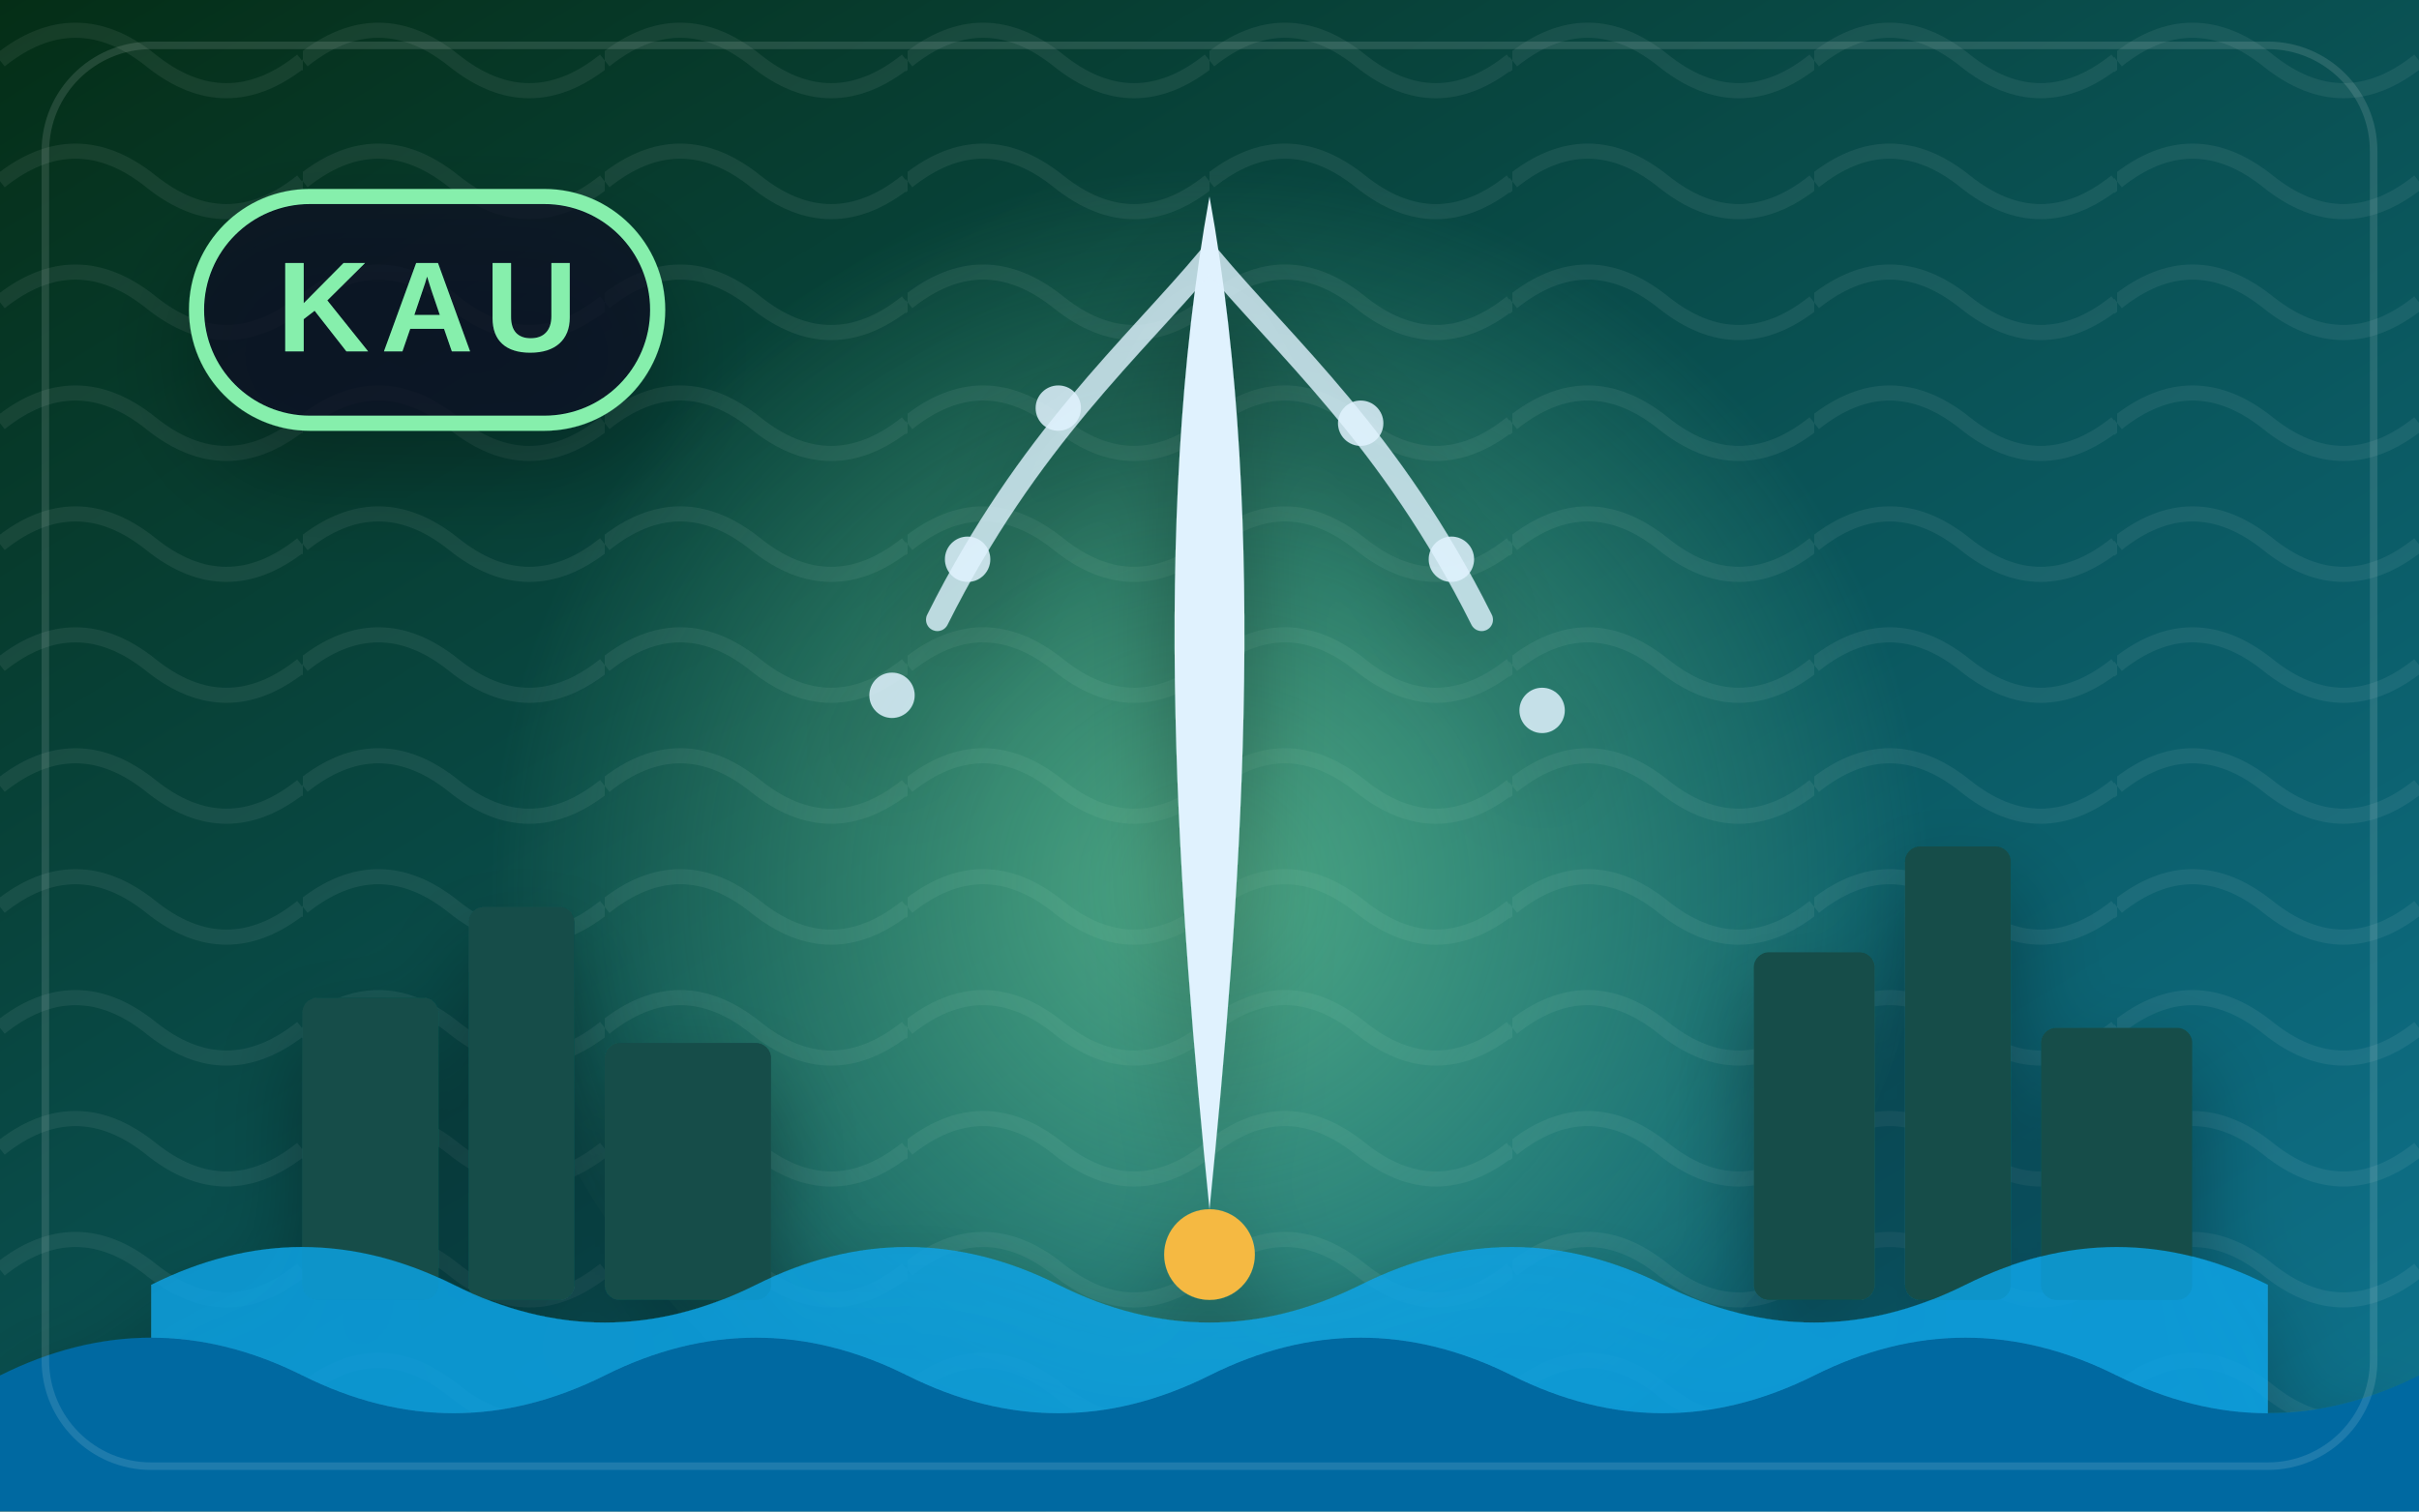
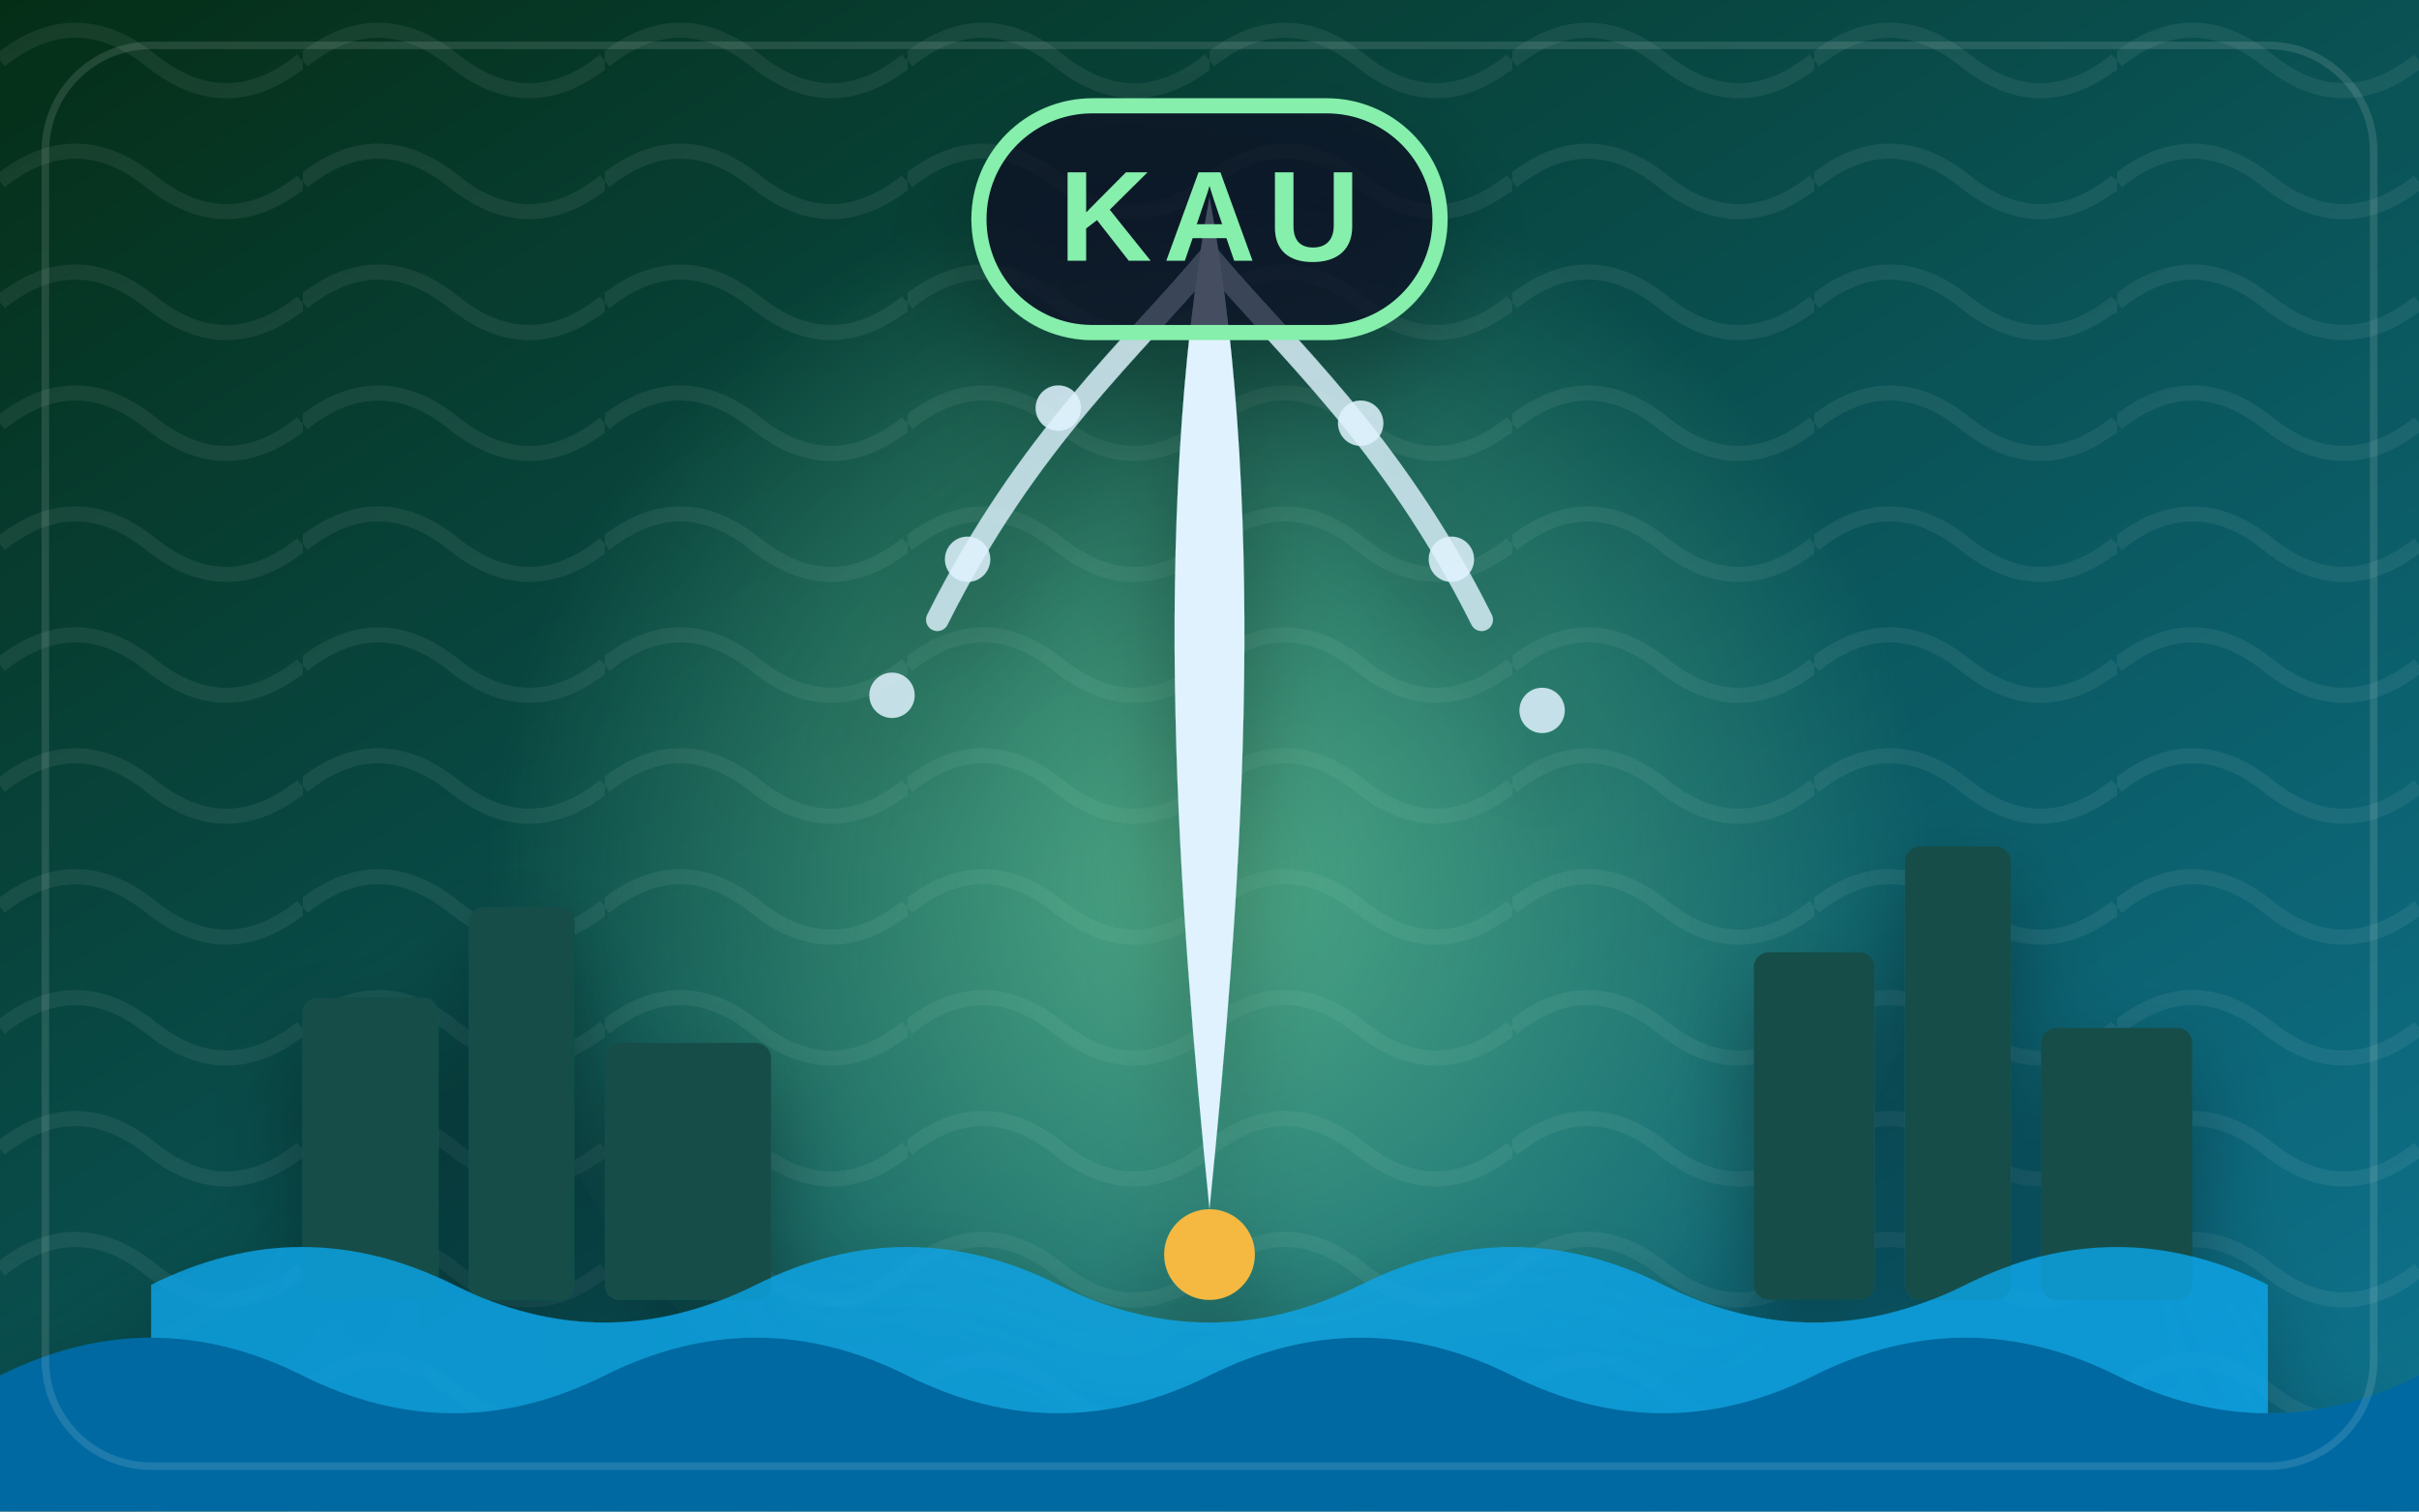
<svg xmlns="http://www.w3.org/2000/svg" viewBox="0 0 320 200" preserveAspectRatio="xMidYMid slice">
  <defs>
    <linearGradient id="ge" x1="0" y1="0" x2="1" y2="1">
      <stop offset="0" stop-color="#052e16" />
      <stop offset="1" stop-color="#0e7490" />
    </linearGradient>
    <radialGradient id="re" cx=".5" cy=".55" r=".5">
      <stop offset="0" stop-color="#86efac" stop-opacity=".55" />
      <stop offset="1" stop-color="#86efac" stop-opacity="0" />
    </radialGradient>
    <filter id="se" x="-20%" y="-20%" width="140%" height="140%">
      <feDropShadow dx="0" dy="6" stdDeviation="6" flood-color="#000" flood-opacity=".35" />
    </filter>
    <pattern id="pe" width="40" height="16" patternUnits="userSpaceOnUse">
      <path d="M0 8q10-8 20 0t20 0" fill="none" stroke="#fff" stroke-opacity=".07" stroke-width="2" />
    </pattern>
  </defs>
  <rect width="320" height="200" fill="url(#ge)" />
  <rect width="320" height="200" fill="url(#pe)" />
  <circle cx="160" cy="108" r="96" fill="url(#re)" />
  <g filter="url(#se)">
    <path d="M160 160 C156 120 152 70 160 26 C168 70 164 120 160 160 Z" fill="#e0f2fe" />
    <path d="M160 34 C150 46 136 58 124 82 M160 34 C170 46 184 58 196 82" fill="none" stroke="#e0f2fe" stroke-width="3" stroke-linecap="round" opacity=".8" />
    <circle cx="118" cy="92" r="3" fill="#e0f2fe" opacity=".85" />
    <circle cx="128" cy="74" r="3" fill="#e0f2fe" opacity=".85" />
    <circle cx="192" cy="74" r="3" fill="#e0f2fe" opacity=".85" />
    <circle cx="204" cy="94" r="3" fill="#e0f2fe" opacity=".85" />
    <circle cx="140" cy="54" r="3" fill="#e0f2fe" opacity=".85" />
    <circle cx="180" cy="56" r="3" fill="#e0f2fe" opacity=".85" />
    <rect x="40" y="132" width="18" height="40" rx="2" fill="#134e4a" />
    <rect x="62" y="120" width="14" height="52" rx="2" fill="#134e4a" />
    <rect x="80" y="138" width="22" height="34" rx="2" fill="#134e4a" />
    <rect x="232" y="126" width="16" height="46" rx="2" fill="#134e4a" />
    <rect x="252" y="112" width="14" height="60" rx="2" fill="#134e4a" />
    <rect x="270" y="136" width="20" height="36" rx="2" fill="#134e4a" />
    <path d="M20 170 q20-10 40 0 t40 0 t40 0 t40 0 t40 0 t40 0 t40 0 V200 H20 z" fill="#0ea5e9" opacity=".8" />
    <path d="M0 182 q20-10 40 0 t40 0 t40 0 t40 0 t40 0 t40 0 t40 0 t40 0 V200 H0 z" fill="#0369a1" />
    <circle cx="160" cy="166" r="6" fill="#F5B942" />
-     <g transform="translate(26 26)">
+     <g transform="translate(129.5 14)">
      <rect width="61" height="30" rx="15" fill="#0A0F24" fill-opacity=".72" stroke="#86efac" stroke-width="2" />
      <text x="30.5" y="20.5" text-anchor="middle" font-family="Arial, Helvetica, sans-serif" font-weight="700" font-size="17" letter-spacing="1.5" fill="#86efac">KAU</text>
    </g>
  </g>
  <rect x="6" y="6" width="308" height="188" rx="14" fill="none" stroke="#fff" stroke-opacity=".12" />
</svg>
